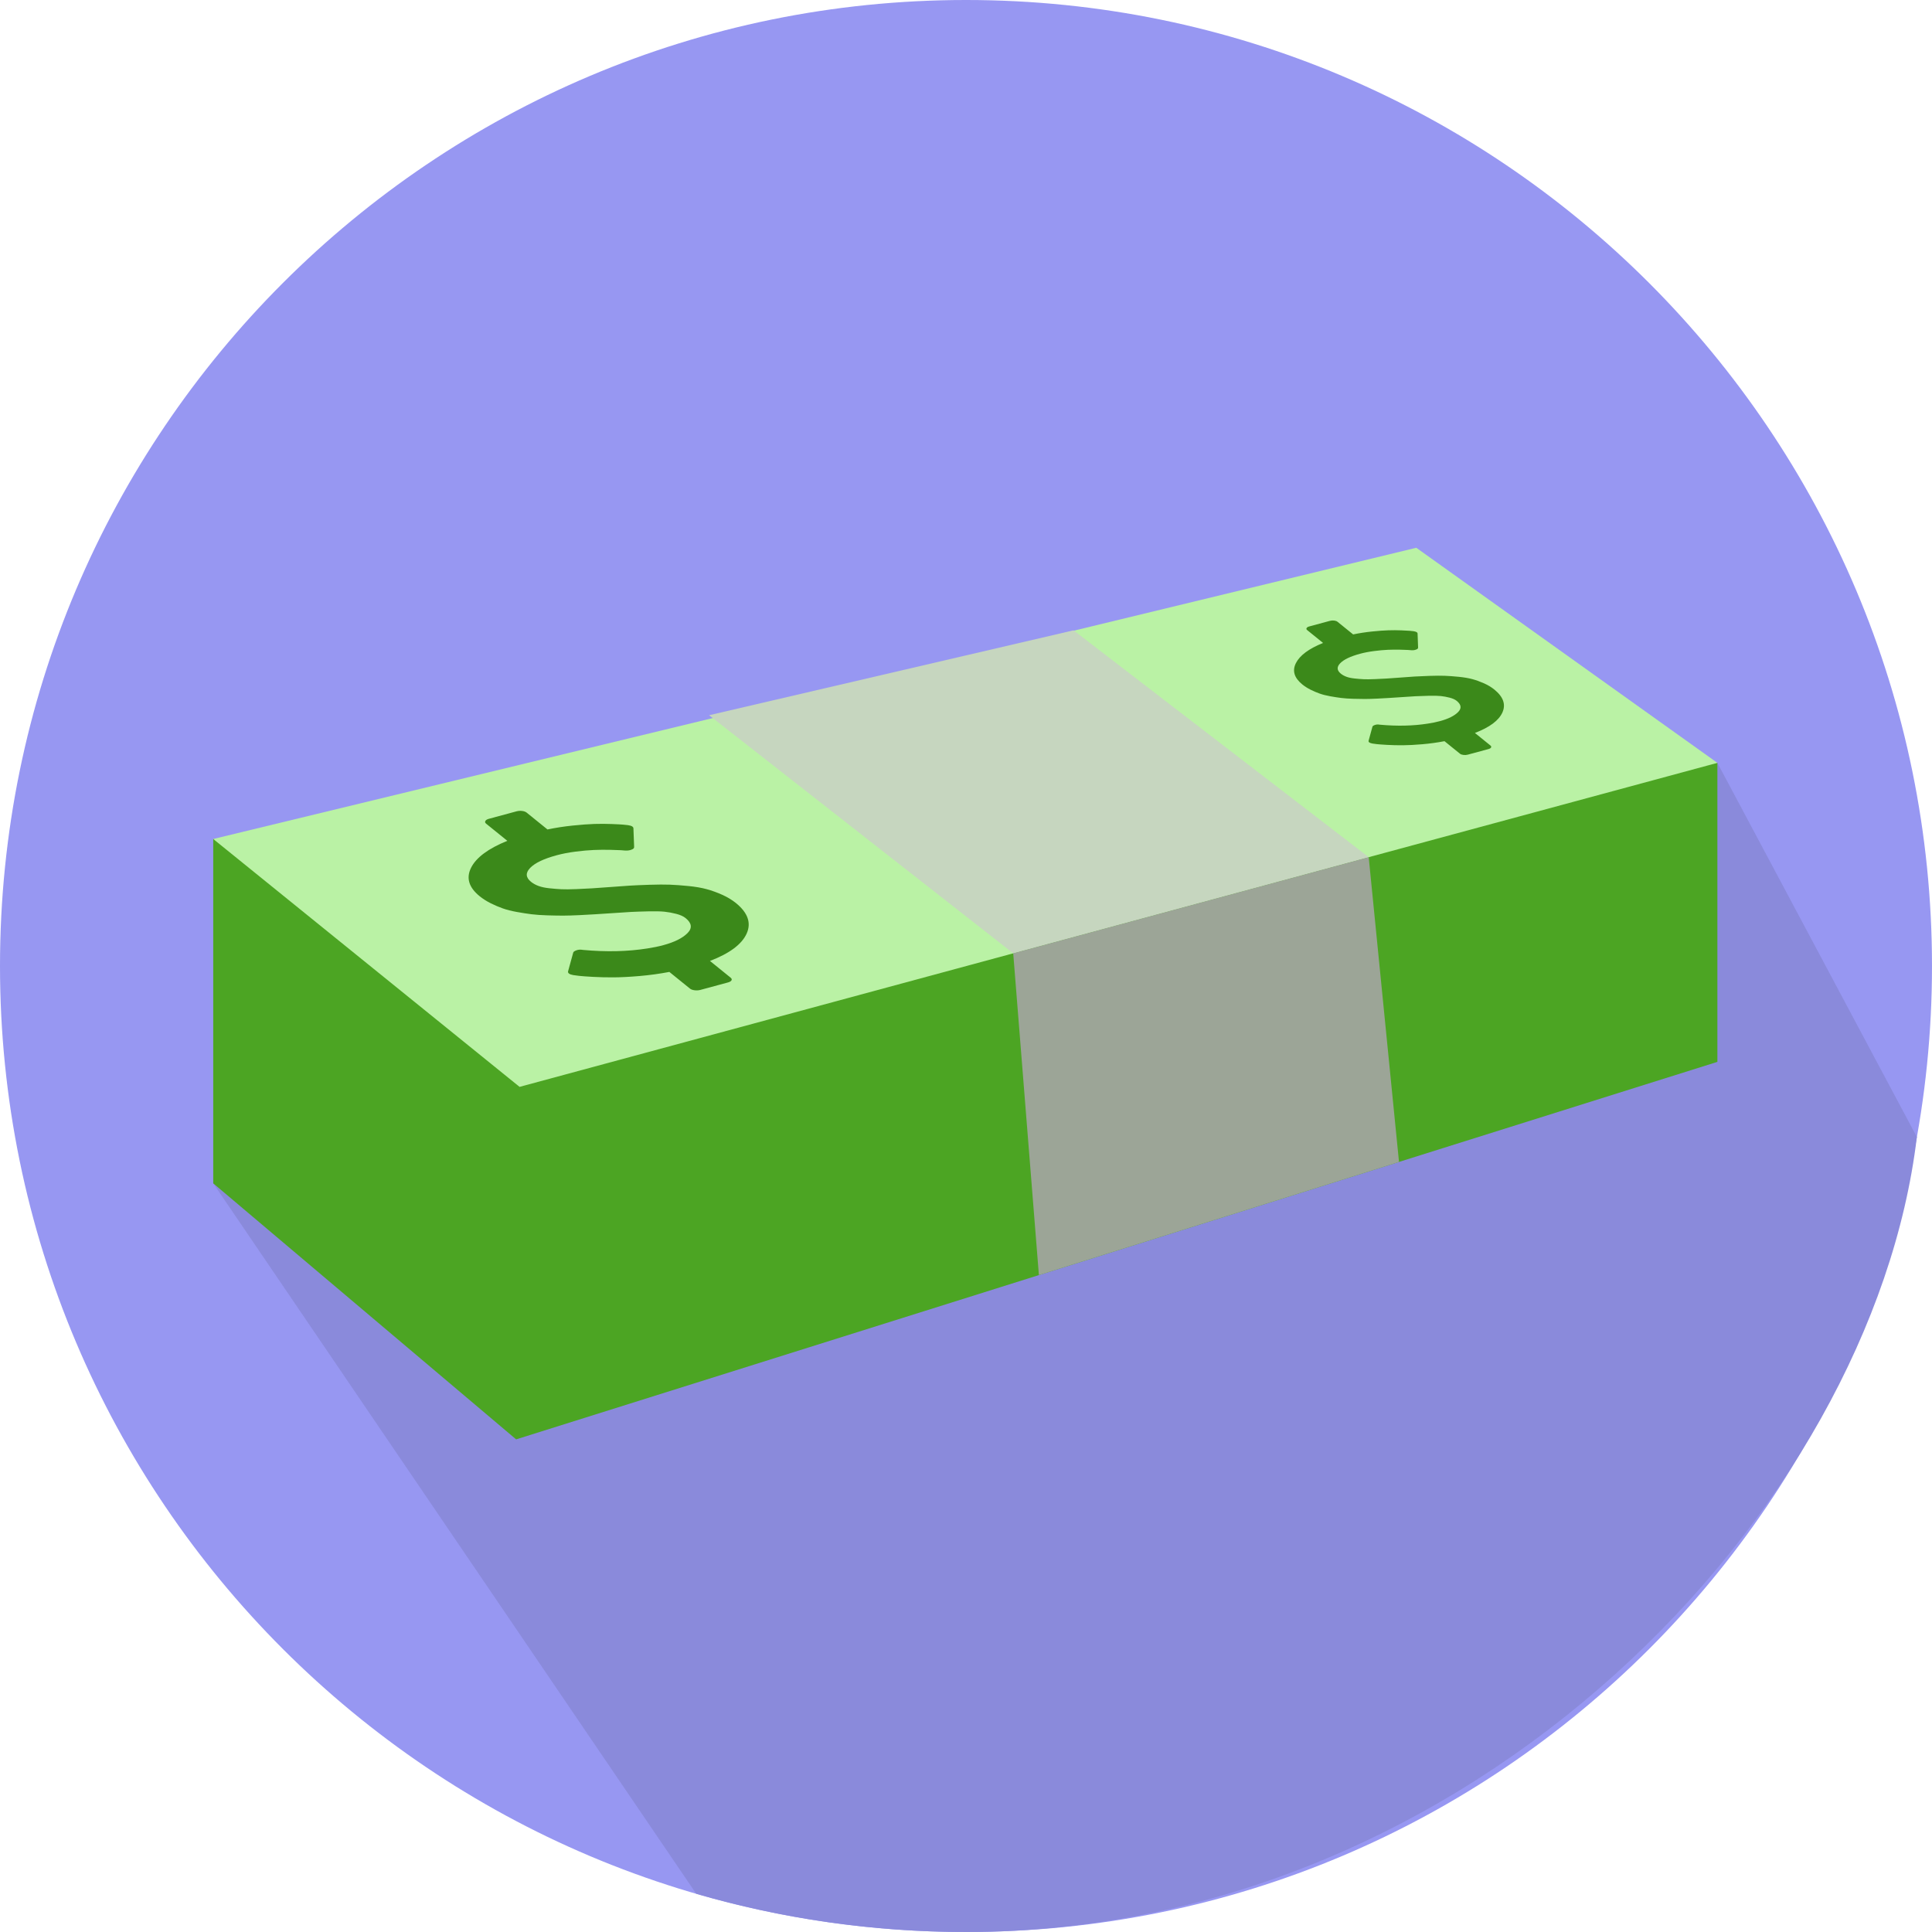
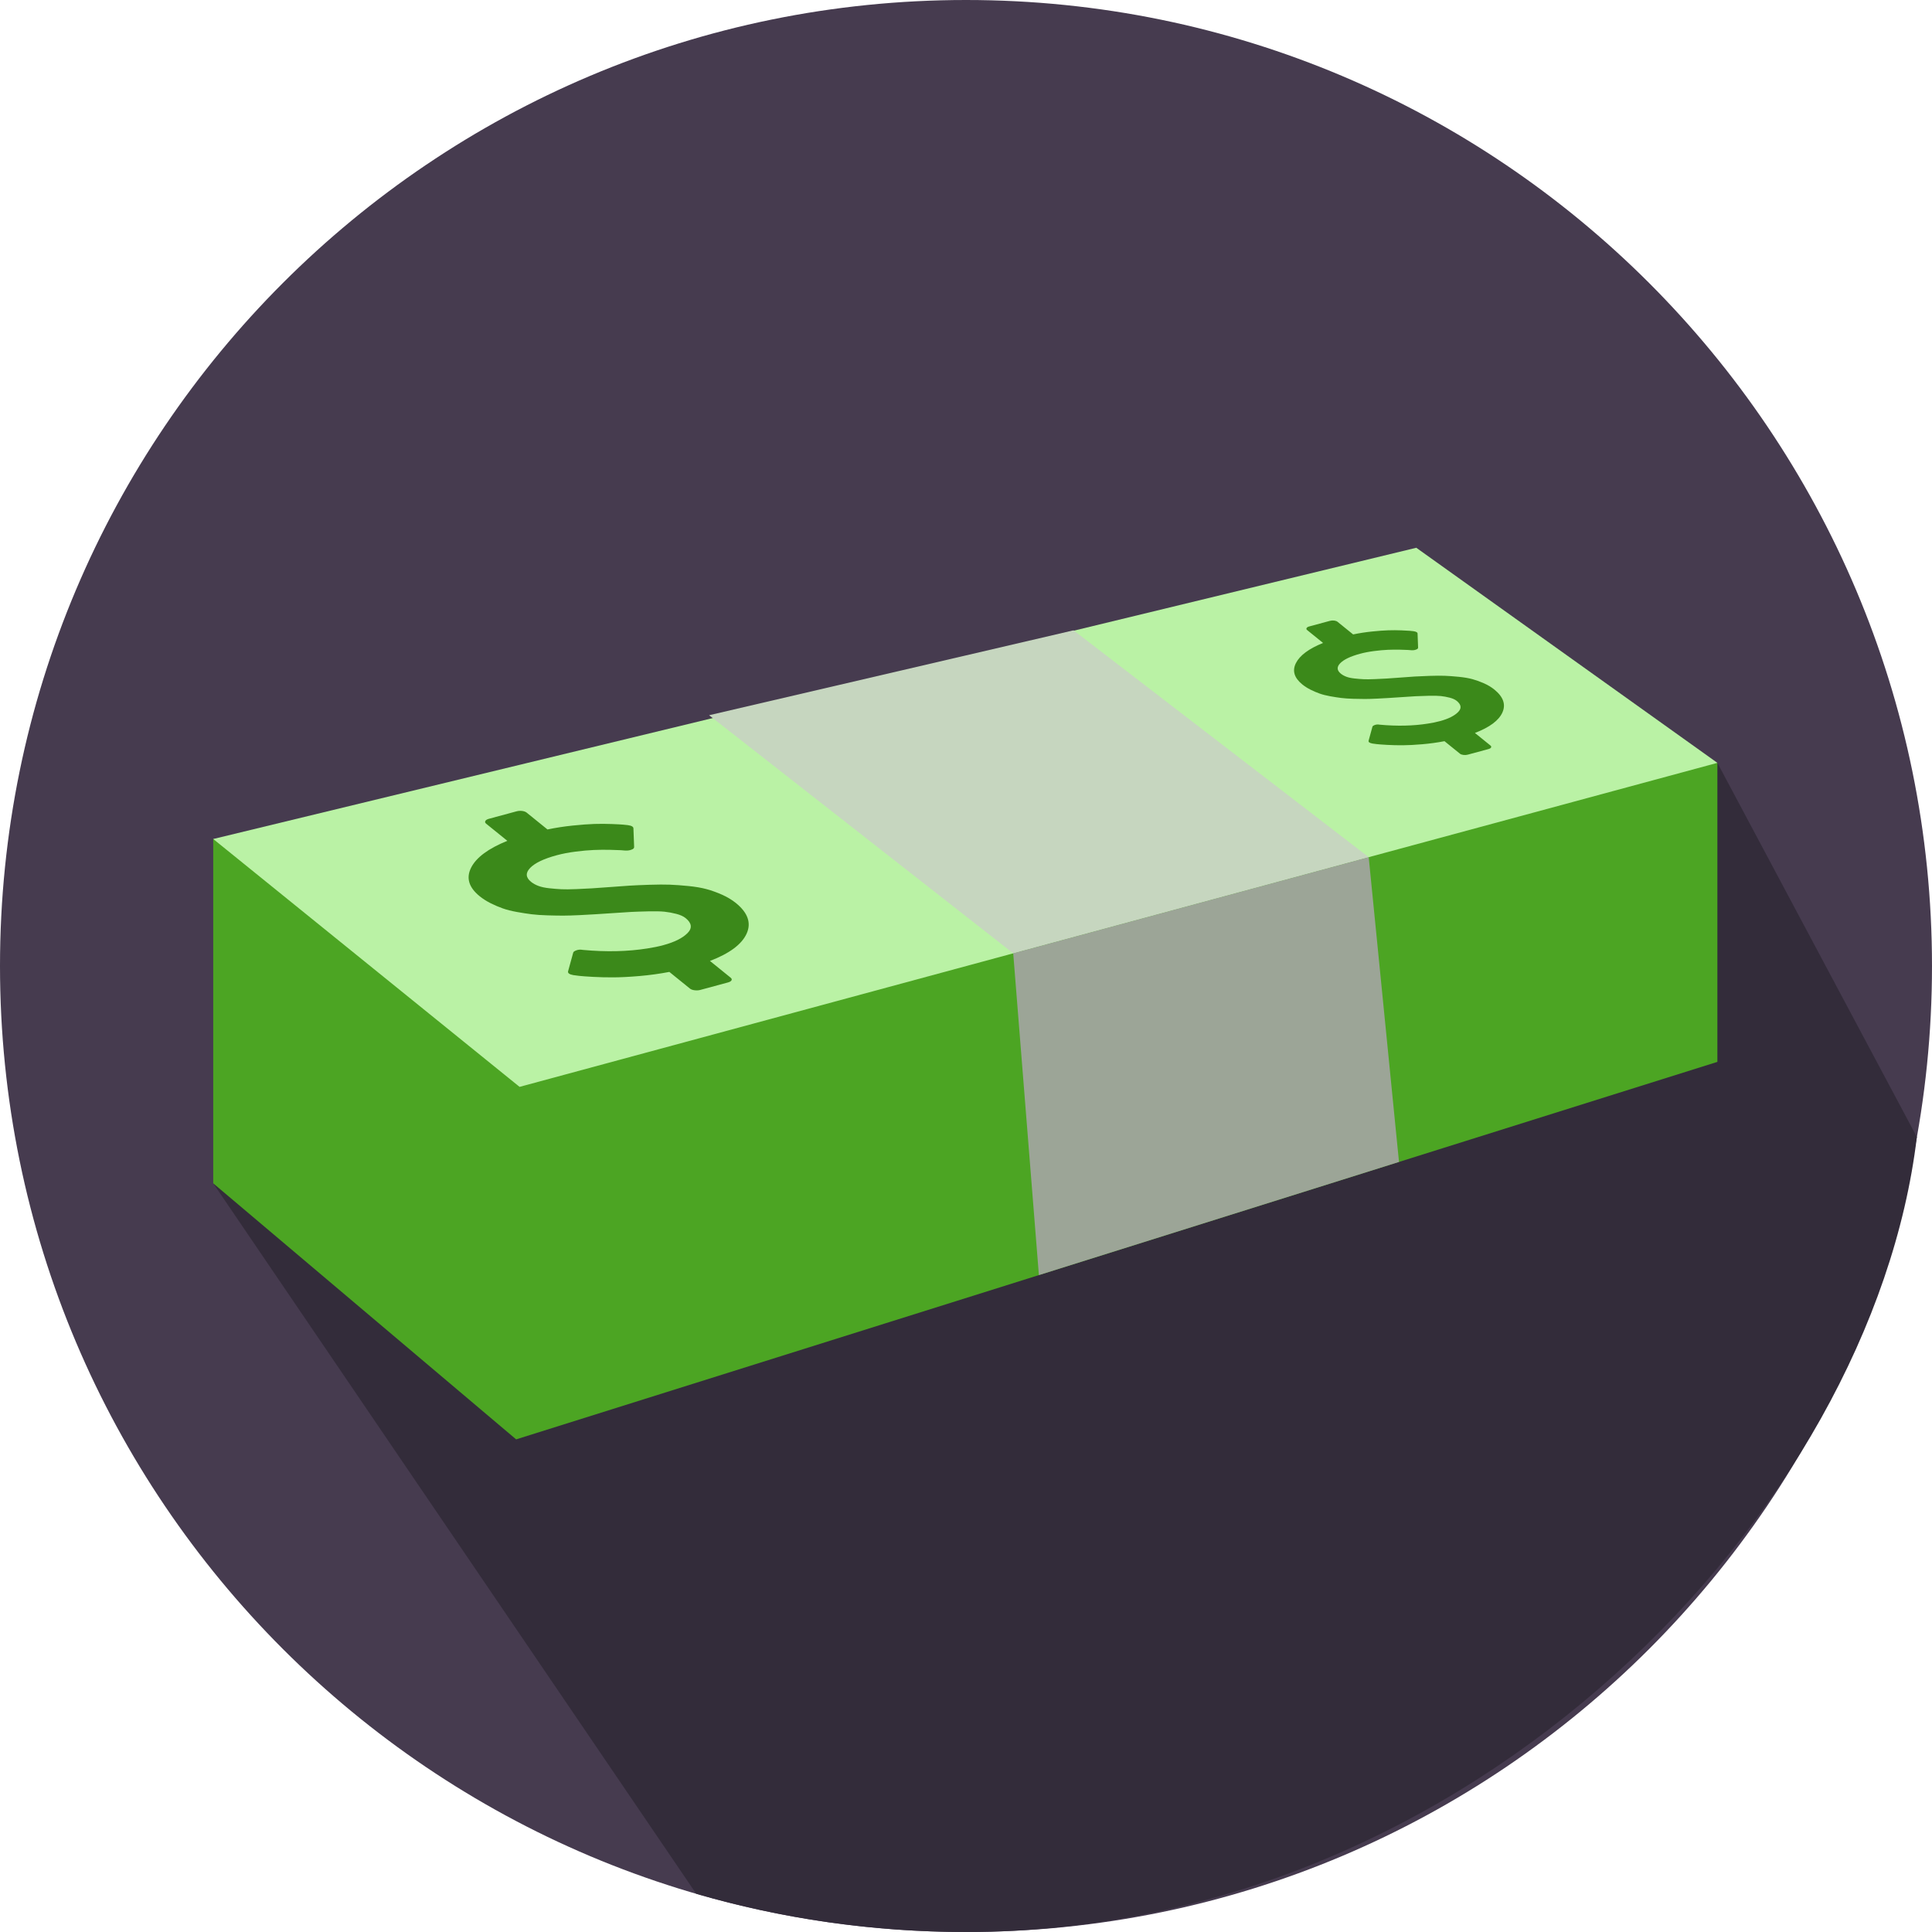
<svg xmlns="http://www.w3.org/2000/svg" version="1.1" id="Layer_1" x="0px" y="0px" width="416.797px" height="416.799px" viewBox="0 0 416.797 416.799" enable-background="new 0 0 416.797 416.799" xml:space="preserve">
-   <circle fill="#9797F2" cx="208.399" cy="208.399" r="208.399" />
-   <path fill="#8A8ADB" d="M370.5,164.575L46,255.286l104.198,153.265c18.473,5.362,37.999,8.248,58.201,8.248  c109.34,0,195.5-90.899,205.134-171.507L370.5,164.575z" />
+   <circle fill="#463B4F" cx="208.399" cy="208.399" r="208.399" />
+   <path fill="#332C3A" d="M370.5,164.575L46,255.286l104.198,153.265c18.473,5.362,37.999,8.248,58.201,8.248  c109.34,0,195.5-90.899,205.134-171.507L370.5,164.575z" />
  <polygon fill="#4CA523" points="46,255.286 46,181 370.5,164.575 370.5,229.083 111.348,310.521 " />
  <polygon fill="#BAF2A5" points="370.5,164.575 112.089,234.474 46,181 305.543,118.171 " />
  <g>
-     <path fill="#3B891A" d="M158.746,194.804c2.596,2.103,3.371,4.306,2.326,6.614c-1.046,2.308-3.682,4.271-7.908,5.891l4.456,3.604   c0.237,0.193,0.3,0.387,0.189,0.582s-0.374,0.349-0.783,0.459l-5.945,1.607c-0.381,0.104-0.792,0.129-1.232,0.072   c-0.441-0.056-0.771-0.173-0.99-0.351l-4.457-3.605c-2.09,0.4-4.224,0.693-6.401,0.882c-2.179,0.186-4.047,0.283-5.604,0.291   c-1.557,0.01-3.049-0.026-4.48-0.106c-1.43-0.08-2.431-0.153-3-0.22c-0.572-0.064-0.983-0.119-1.23-0.161   c-0.855-0.153-1.231-0.427-1.132-0.82l1.1-4.008c0.035-0.193,0.27-0.366,0.706-0.521c0.406-0.146,0.836-0.18,1.288-0.101   l0.138,0.018c4.998,0.462,9.625,0.355,13.883-0.319c1.221-0.185,2.375-0.423,3.46-0.717c2.379-0.643,4.105-1.503,5.181-2.583   c1.076-1.078,0.942-2.161-0.4-3.245c-0.473-0.384-1.143-0.689-2.007-0.913c-0.867-0.225-1.713-0.38-2.545-0.467   c-0.833-0.086-2.01-0.111-3.53-0.076c-1.524,0.036-2.763,0.078-3.722,0.127c-0.959,0.049-2.408,0.144-4.35,0.283   c-1.416,0.09-2.531,0.163-3.343,0.218c-0.814,0.054-1.942,0.116-3.382,0.186c-1.442,0.07-2.624,0.104-3.542,0.106   c-0.919,0-2.049-0.018-3.392-0.059c-1.343-0.04-2.49-0.119-3.438-0.238c-0.95-0.118-2.003-0.284-3.163-0.492   c-1.159-0.208-2.172-0.465-3.04-0.772c-0.868-0.306-1.741-0.679-2.619-1.119c-0.877-0.441-1.664-0.943-2.359-1.506   c-2.342-1.895-2.959-3.945-1.847-6.153c1.111-2.206,3.717-4.138,7.817-5.797l-4.583-3.707c-0.221-0.18-0.272-0.372-0.155-0.578   c0.119-0.205,0.367-0.36,0.749-0.463l5.944-1.608c0.411-0.111,0.826-0.141,1.242-0.088c0.416,0.053,0.745,0.175,0.982,0.367   l4.482,3.625c1.773-0.371,3.59-0.651,5.449-0.842s3.421-0.307,4.684-0.346c1.262-0.04,2.514-0.034,3.751,0.016   c1.235,0.049,2.055,0.095,2.455,0.132c0.4,0.039,0.739,0.076,1.018,0.11c0.804,0.112,1.2,0.354,1.187,0.723l0.15,3.972   c0.021,0.27-0.181,0.471-0.605,0.604c-0.361,0.152-0.815,0.212-1.367,0.177c-0.138-0.017-0.454-0.041-0.942-0.074   c-0.491-0.032-1.29-0.059-2.393-0.081c-1.104-0.022-2.234-0.009-3.391,0.038c-1.156,0.046-2.47,0.164-3.943,0.352   c-1.47,0.188-2.825,0.447-4.056,0.78c-2.791,0.754-4.699,1.665-5.731,2.733c-1.032,1.066-0.97,2.067,0.184,3.001   c0.443,0.357,0.975,0.653,1.598,0.887c0.621,0.235,1.407,0.403,2.354,0.503c0.947,0.102,1.807,0.172,2.58,0.21   c0.772,0.039,1.857,0.028,3.256-0.028c1.396-0.057,2.514-0.112,3.351-0.165c0.836-0.051,2.098-0.142,3.783-0.268   c1.894-0.145,3.352-0.251,4.369-0.315s2.428-0.125,4.236-0.185c1.808-0.058,3.276-0.065,4.408-0.023   c1.13,0.042,2.463,0.14,4.001,0.291c1.54,0.152,2.857,0.378,3.952,0.678c1.094,0.299,2.205,0.699,3.334,1.2   C156.907,193.524,157.896,194.119,158.746,194.804z" />
+     <path fill="#3B891A" d="M158.746,194.804c2.596,2.104,3.371,4.306,2.326,6.614c-1.046,2.308-3.682,4.271-7.908,5.891l4.456,3.604   c0.237,0.193,0.3,0.387,0.189,0.582s-0.374,0.349-0.783,0.459l-5.945,1.607c-0.381,0.104-0.792,0.129-1.232,0.071   c-0.441-0.056-0.771-0.173-0.99-0.351l-4.457-3.605c-2.09,0.4-4.224,0.693-6.401,0.883c-2.179,0.186-4.047,0.282-5.604,0.291   c-1.557,0.01-3.049-0.026-4.48-0.106c-1.43-0.08-2.431-0.153-3-0.22c-0.572-0.064-0.983-0.119-1.23-0.161   c-0.855-0.153-1.231-0.427-1.132-0.82l1.1-4.008c0.035-0.193,0.27-0.366,0.706-0.521c0.406-0.146,0.836-0.18,1.288-0.101   l0.138,0.018c4.998,0.462,9.625,0.355,13.883-0.319c1.221-0.186,2.375-0.423,3.46-0.717c2.379-0.643,4.105-1.503,5.181-2.583   c1.076-1.078,0.942-2.161-0.4-3.245c-0.473-0.384-1.143-0.689-2.007-0.913c-0.867-0.225-1.713-0.38-2.545-0.467   c-0.833-0.086-2.01-0.111-3.53-0.076c-1.524,0.036-2.763,0.078-3.722,0.127c-0.959,0.049-2.408,0.144-4.35,0.283   c-1.416,0.09-2.531,0.163-3.343,0.218c-0.814,0.054-1.942,0.116-3.382,0.186c-1.442,0.07-2.624,0.104-3.542,0.106   c-0.919,0-2.049-0.018-3.392-0.059c-1.343-0.04-2.49-0.119-3.438-0.238c-0.95-0.118-2.003-0.284-3.163-0.492   c-1.159-0.208-2.172-0.465-3.04-0.772c-0.868-0.306-1.741-0.679-2.619-1.119c-0.877-0.441-1.664-0.943-2.359-1.506   c-2.342-1.895-2.959-3.945-1.847-6.153c1.111-2.206,3.717-4.138,7.817-5.797l-4.583-3.707c-0.221-0.18-0.272-0.372-0.155-0.578   c0.119-0.205,0.367-0.36,0.749-0.463l5.944-1.608c0.411-0.111,0.826-0.141,1.242-0.088c0.416,0.053,0.745,0.175,0.982,0.367   l4.482,3.625c1.773-0.371,3.59-0.651,5.449-0.842s3.421-0.307,4.684-0.346c1.262-0.04,2.514-0.034,3.751,0.016   c1.235,0.049,2.055,0.095,2.455,0.132c0.4,0.039,0.739,0.076,1.018,0.11c0.804,0.112,1.2,0.354,1.187,0.723l0.15,3.972   c0.021,0.27-0.181,0.471-0.604,0.604c-0.361,0.152-0.815,0.212-1.367,0.177c-0.138-0.017-0.454-0.041-0.942-0.074   c-0.491-0.032-1.29-0.059-2.393-0.081c-1.104-0.022-2.234-0.009-3.391,0.038c-1.156,0.046-2.47,0.164-3.943,0.352   c-1.47,0.188-2.825,0.447-4.056,0.78c-2.791,0.754-4.699,1.665-5.731,2.733c-1.032,1.066-0.97,2.067,0.184,3.001   c0.443,0.357,0.975,0.653,1.598,0.887c0.621,0.235,1.407,0.403,2.354,0.503c0.947,0.102,1.807,0.172,2.58,0.21   c0.772,0.039,1.857,0.028,3.256-0.028c1.396-0.057,2.514-0.112,3.351-0.165c0.836-0.051,2.098-0.142,3.783-0.268   c1.894-0.145,3.352-0.251,4.369-0.315s2.428-0.125,4.236-0.185c1.808-0.058,3.276-0.065,4.408-0.023   c1.13,0.042,2.463,0.14,4.001,0.291c1.54,0.152,2.857,0.378,3.952,0.678c1.094,0.299,2.205,0.699,3.334,1.2   C156.907,193.524,157.896,194.119,158.746,194.804z" />
  </g>
  <g>
-     <path fill="#3B891A" d="M322.374,148.755c1.945,1.574,2.527,3.226,1.744,4.956c-0.783,1.729-2.76,3.2-5.926,4.413l3.34,2.702   c0.178,0.145,0.225,0.29,0.141,0.435c-0.084,0.147-0.279,0.262-0.586,0.345l-4.455,1.205c-0.285,0.077-0.596,0.095-0.924,0.054   c-0.33-0.042-0.578-0.129-0.742-0.263l-3.34-2.702c-1.566,0.3-3.166,0.52-4.799,0.66c-1.632,0.139-3.031,0.212-4.197,0.219   c-1.166,0.007-2.285-0.021-3.356-0.081c-1.071-0.061-1.821-0.114-2.249-0.164c-0.43-0.049-0.734-0.09-0.922-0.123   c-0.643-0.114-0.923-0.319-0.848-0.615l0.822-3.003c0.025-0.145,0.203-0.274,0.529-0.391c0.305-0.109,0.626-0.134,0.964-0.075   l0.104,0.013c3.744,0.346,7.213,0.267,10.402-0.239c0.916-0.138,1.781-0.317,2.594-0.537c1.783-0.482,3.076-1.126,3.883-1.936   c0.809-0.808,0.707-1.619-0.299-2.432c-0.355-0.287-0.857-0.516-1.506-0.684s-1.283-0.284-1.906-0.35   c-0.623-0.065-1.506-0.084-2.646-0.057c-1.143,0.026-2.068,0.059-2.787,0.096c-0.72,0.036-1.806,0.107-3.261,0.211   c-1.062,0.068-1.896,0.122-2.506,0.164c-0.608,0.041-1.454,0.088-2.535,0.14c-1.08,0.052-1.967,0.079-2.653,0.079   c-0.689,0-1.535-0.014-2.541-0.043c-1.006-0.031-1.865-0.09-2.576-0.179c-0.711-0.089-1.502-0.212-2.371-0.368   c-0.867-0.156-1.627-0.349-2.275-0.579c-0.65-0.229-1.305-0.509-1.963-0.839s-1.246-0.706-1.768-1.127   c-1.756-1.421-2.217-2.958-1.385-4.61c0.834-1.654,2.785-3.102,5.856-4.345l-3.433-2.778c-0.166-0.134-0.205-0.278-0.117-0.433   c0.09-0.154,0.275-0.271,0.562-0.346l4.455-1.206c0.308-0.083,0.618-0.105,0.931-0.067c0.312,0.041,0.559,0.132,0.735,0.276   l3.356,2.716c1.332-0.278,2.691-0.488,4.084-0.631c1.396-0.143,2.564-0.23,3.513-0.258c0.944-0.031,1.883-0.026,2.81,0.011   c0.928,0.037,1.541,0.071,1.842,0.1c0.299,0.029,0.553,0.057,0.762,0.082c0.602,0.084,0.9,0.265,0.89,0.542l0.112,2.977   c0.016,0.202-0.137,0.353-0.454,0.452c-0.271,0.115-0.61,0.159-1.022,0.133c-0.104-0.013-0.341-0.032-0.707-0.056   c-0.369-0.024-0.967-0.044-1.793-0.061c-0.828-0.017-1.676-0.007-2.541,0.028c-0.867,0.036-1.852,0.123-2.955,0.264   c-1.103,0.141-2.117,0.336-3.039,0.585c-2.092,0.565-3.521,1.248-4.295,2.048c-0.772,0.799-0.727,1.549,0.139,2.249   c0.33,0.268,0.73,0.489,1.195,0.664c0.467,0.177,1.057,0.302,1.767,0.378c0.709,0.075,1.354,0.127,1.933,0.156   c0.579,0.029,1.393,0.021,2.439-0.021c1.046-0.043,1.884-0.084,2.51-0.123c0.628-0.039,1.57-0.105,2.835-0.201   c1.42-0.109,2.513-0.188,3.272-0.236c0.764-0.049,1.822-0.094,3.176-0.139c1.355-0.043,2.455-0.049,3.303-0.018   c0.848,0.032,1.848,0.105,3,0.219c1.152,0.114,2.141,0.283,2.961,0.507c0.818,0.225,1.652,0.525,2.498,0.9   C320.997,147.796,321.737,148.24,322.374,148.755z" />
+     <path fill="#3B891A" d="M322.374,148.755c1.945,1.574,2.527,3.226,1.744,4.956c-0.783,1.729-2.76,3.2-5.926,4.413l3.34,2.702   c0.178,0.145,0.225,0.29,0.141,0.435c-0.084,0.147-0.279,0.262-0.586,0.345l-4.455,1.205c-0.285,0.077-0.596,0.095-0.924,0.054   c-0.33-0.042-0.578-0.129-0.742-0.263l-3.34-2.702c-1.566,0.3-3.166,0.52-4.799,0.66c-1.632,0.139-3.031,0.212-4.197,0.219   c-1.166,0.007-2.285-0.021-3.356-0.081c-1.07-0.062-1.82-0.114-2.248-0.164c-0.431-0.049-0.734-0.09-0.922-0.123   c-0.644-0.114-0.924-0.319-0.849-0.615l0.822-3.003c0.024-0.145,0.203-0.274,0.528-0.391c0.306-0.109,0.627-0.134,0.965-0.075   l0.104,0.013c3.744,0.346,7.213,0.267,10.402-0.239c0.916-0.138,1.781-0.317,2.594-0.537c1.783-0.482,3.076-1.126,3.883-1.936   c0.81-0.808,0.707-1.619-0.299-2.432c-0.355-0.287-0.857-0.516-1.506-0.684c-0.649-0.168-1.283-0.284-1.906-0.35   c-0.623-0.065-1.506-0.084-2.646-0.057c-1.144,0.026-2.068,0.059-2.787,0.096c-0.72,0.036-1.806,0.107-3.261,0.211   c-1.062,0.068-1.896,0.122-2.506,0.164c-0.608,0.041-1.455,0.088-2.535,0.14c-1.08,0.052-1.967,0.079-2.653,0.079   c-0.688,0-1.535-0.014-2.541-0.043c-1.006-0.031-1.865-0.09-2.576-0.179c-0.711-0.089-1.502-0.212-2.371-0.368   c-0.866-0.156-1.627-0.349-2.274-0.579c-0.65-0.229-1.306-0.509-1.963-0.839c-0.658-0.33-1.246-0.706-1.769-1.127   c-1.756-1.421-2.217-2.958-1.385-4.61c0.834-1.654,2.784-3.102,5.855-4.345l-3.433-2.778c-0.166-0.134-0.205-0.278-0.117-0.433   c0.09-0.154,0.275-0.271,0.562-0.346l4.455-1.206c0.308-0.083,0.617-0.105,0.931-0.067c0.312,0.041,0.559,0.132,0.735,0.276   l3.355,2.716c1.332-0.278,2.691-0.488,4.084-0.631c1.396-0.143,2.564-0.23,3.514-0.258c0.943-0.031,1.883-0.026,2.81,0.011   c0.928,0.037,1.541,0.071,1.842,0.1c0.299,0.029,0.553,0.057,0.762,0.082c0.603,0.084,0.9,0.265,0.89,0.542l0.113,2.977   c0.016,0.202-0.138,0.353-0.455,0.452c-0.271,0.115-0.609,0.159-1.021,0.133c-0.104-0.013-0.342-0.032-0.707-0.056   c-0.369-0.024-0.967-0.044-1.793-0.061c-0.828-0.017-1.676-0.007-2.541,0.028c-0.867,0.036-1.852,0.123-2.955,0.264   c-1.104,0.141-2.117,0.336-3.039,0.585c-2.092,0.565-3.521,1.248-4.295,2.048c-0.771,0.799-0.727,1.549,0.139,2.249   c0.33,0.268,0.73,0.489,1.195,0.664c0.467,0.177,1.057,0.302,1.768,0.378c0.709,0.075,1.354,0.127,1.933,0.156   c0.579,0.029,1.393,0.021,2.438-0.021c1.047-0.043,1.885-0.084,2.51-0.123c0.629-0.039,1.57-0.104,2.836-0.201   c1.42-0.109,2.513-0.188,3.271-0.236c0.764-0.049,1.822-0.094,3.176-0.139c1.355-0.043,2.455-0.049,3.304-0.018   c0.848,0.032,1.848,0.105,3,0.219c1.151,0.114,2.141,0.283,2.961,0.507c0.817,0.225,1.651,0.525,2.498,0.9   C320.997,147.796,321.737,148.24,322.374,148.755z" />
  </g>
-   <polygon fill="#C6D6BF" points="295.277,184.922 218.586,205.667 152.976,154.299 231.599,135.985 " />
-   <polyline fill="#9CA597" points="224.125,275.081 218.586,205.667 295.277,184.922 301.813,250.668 " />
+   <polygon fill="#C6D6BF" points="295.277,184.922 218.586,205.667 152.976,154.299 231.6,135.985 " />
+   <polyline fill="#9CA597" points="224.125,275.081 218.586,205.667 295.277,184.922 301.812,250.668 " />
</svg>
